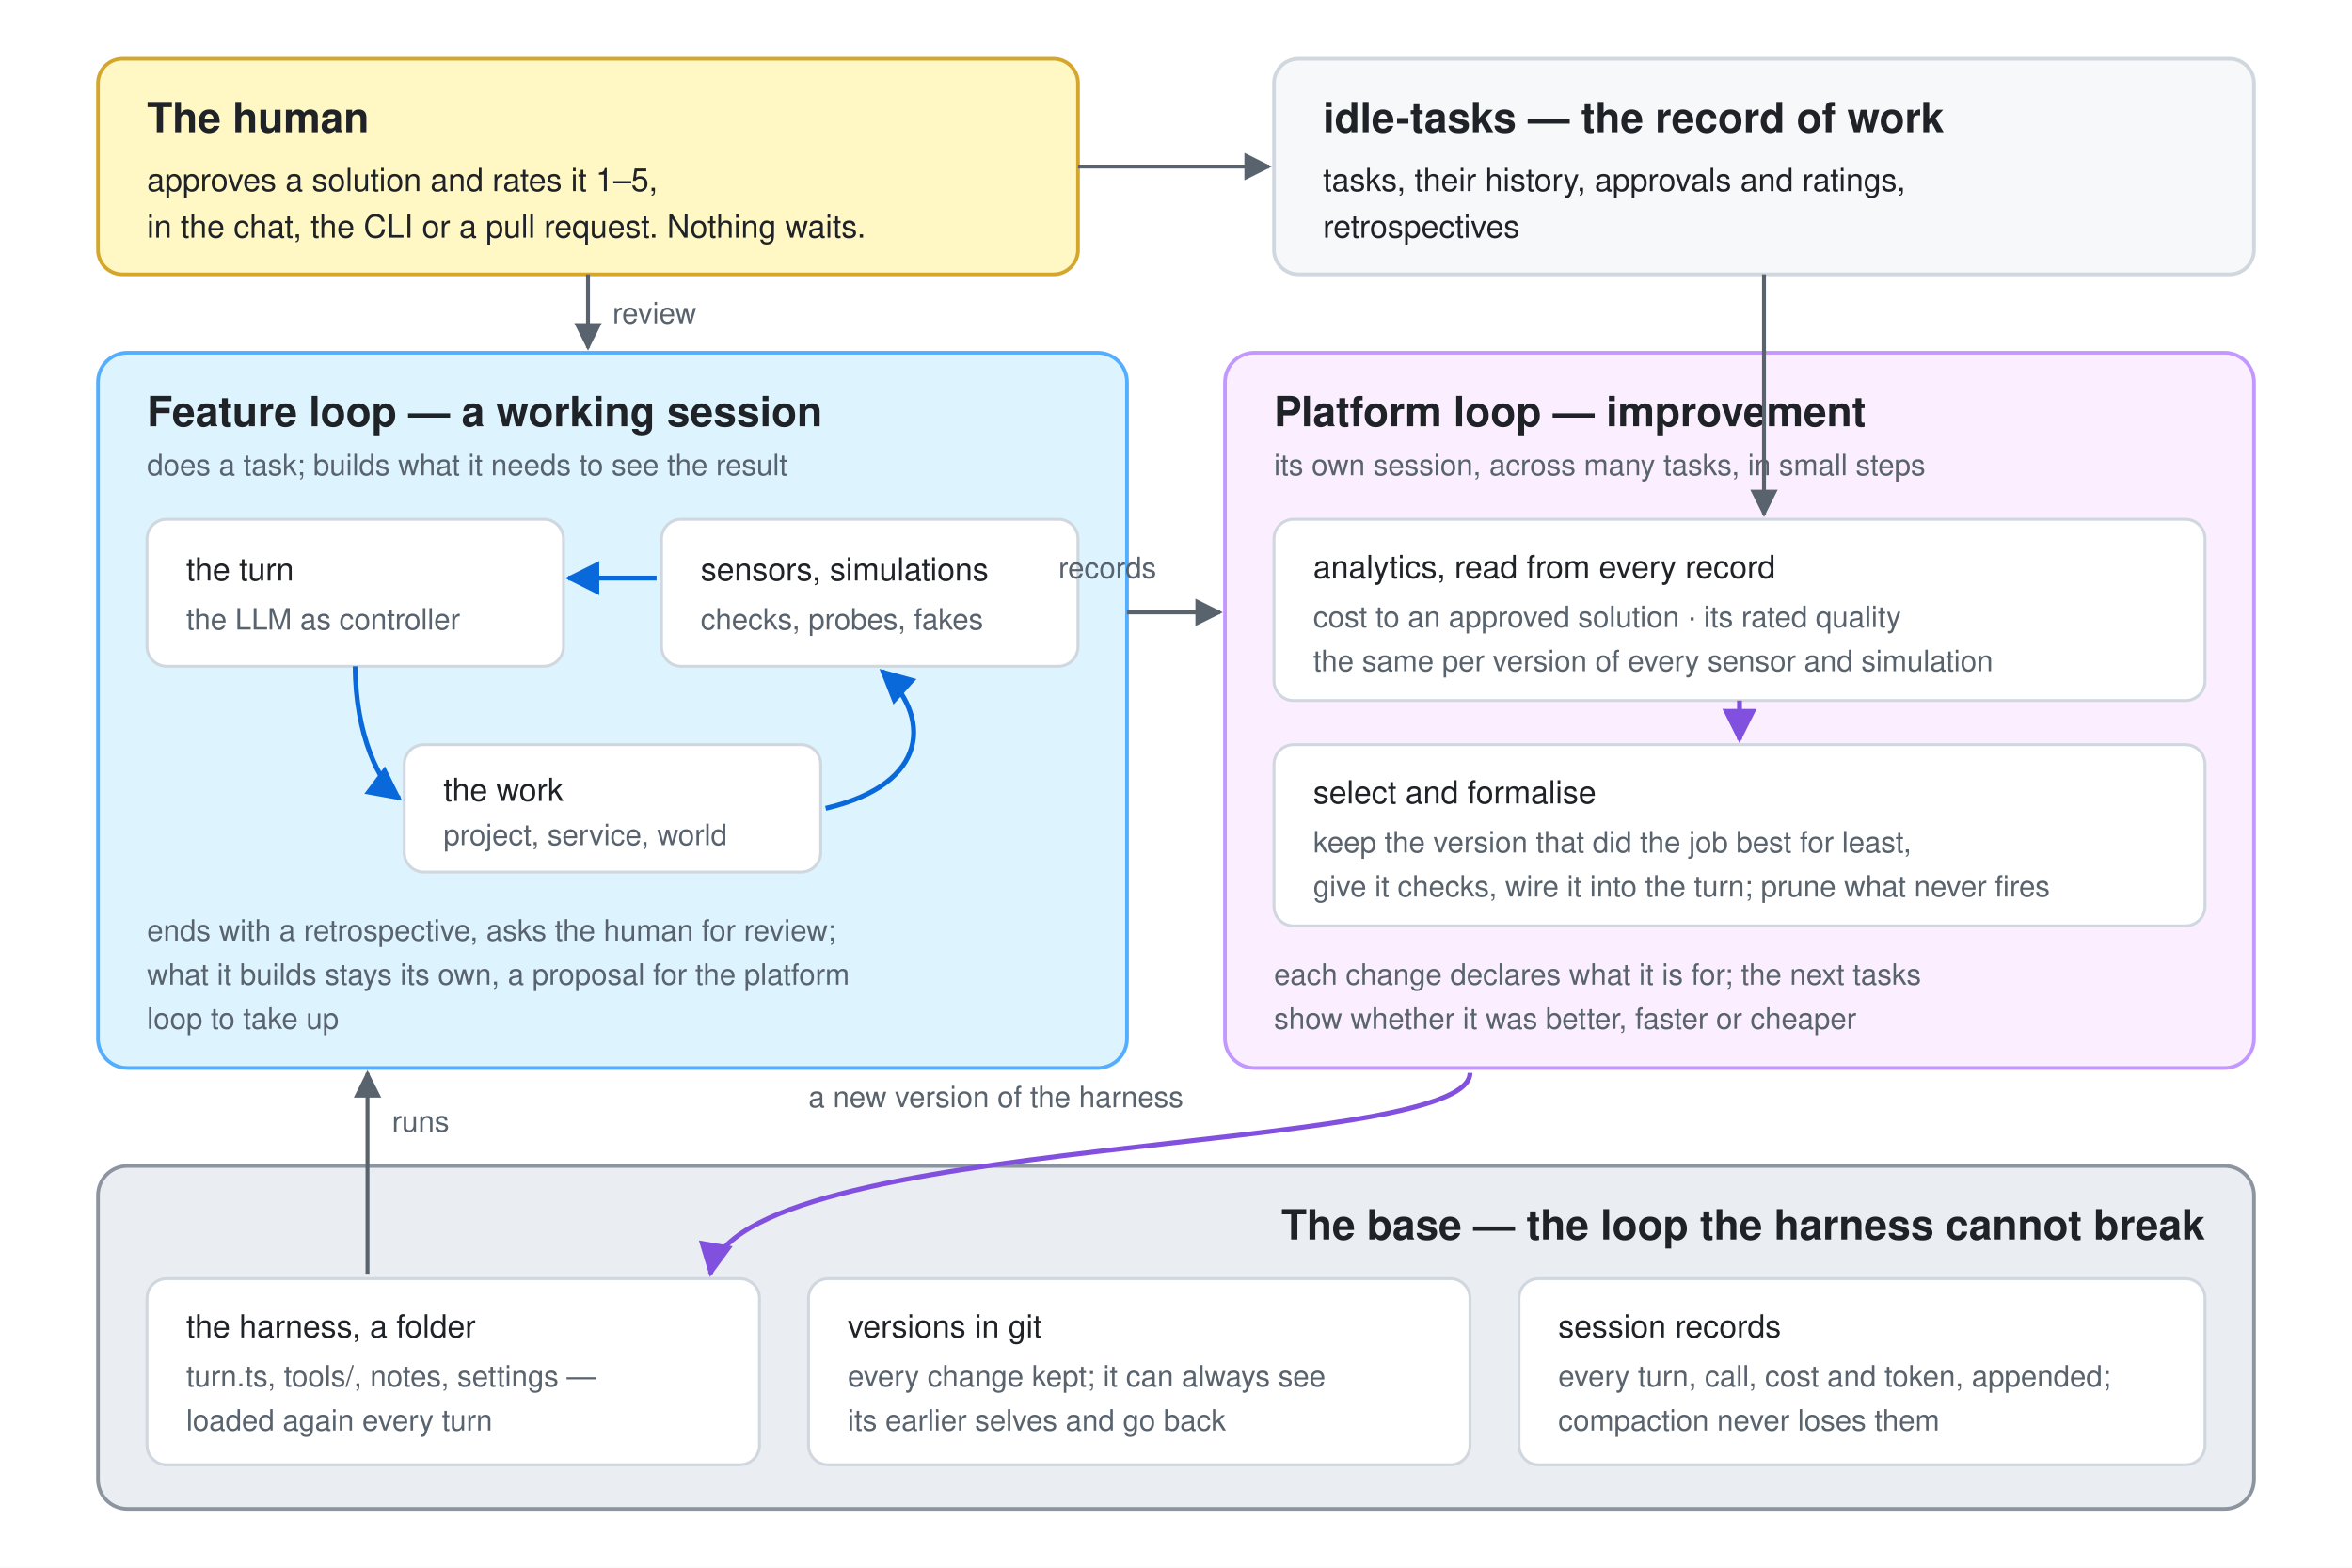
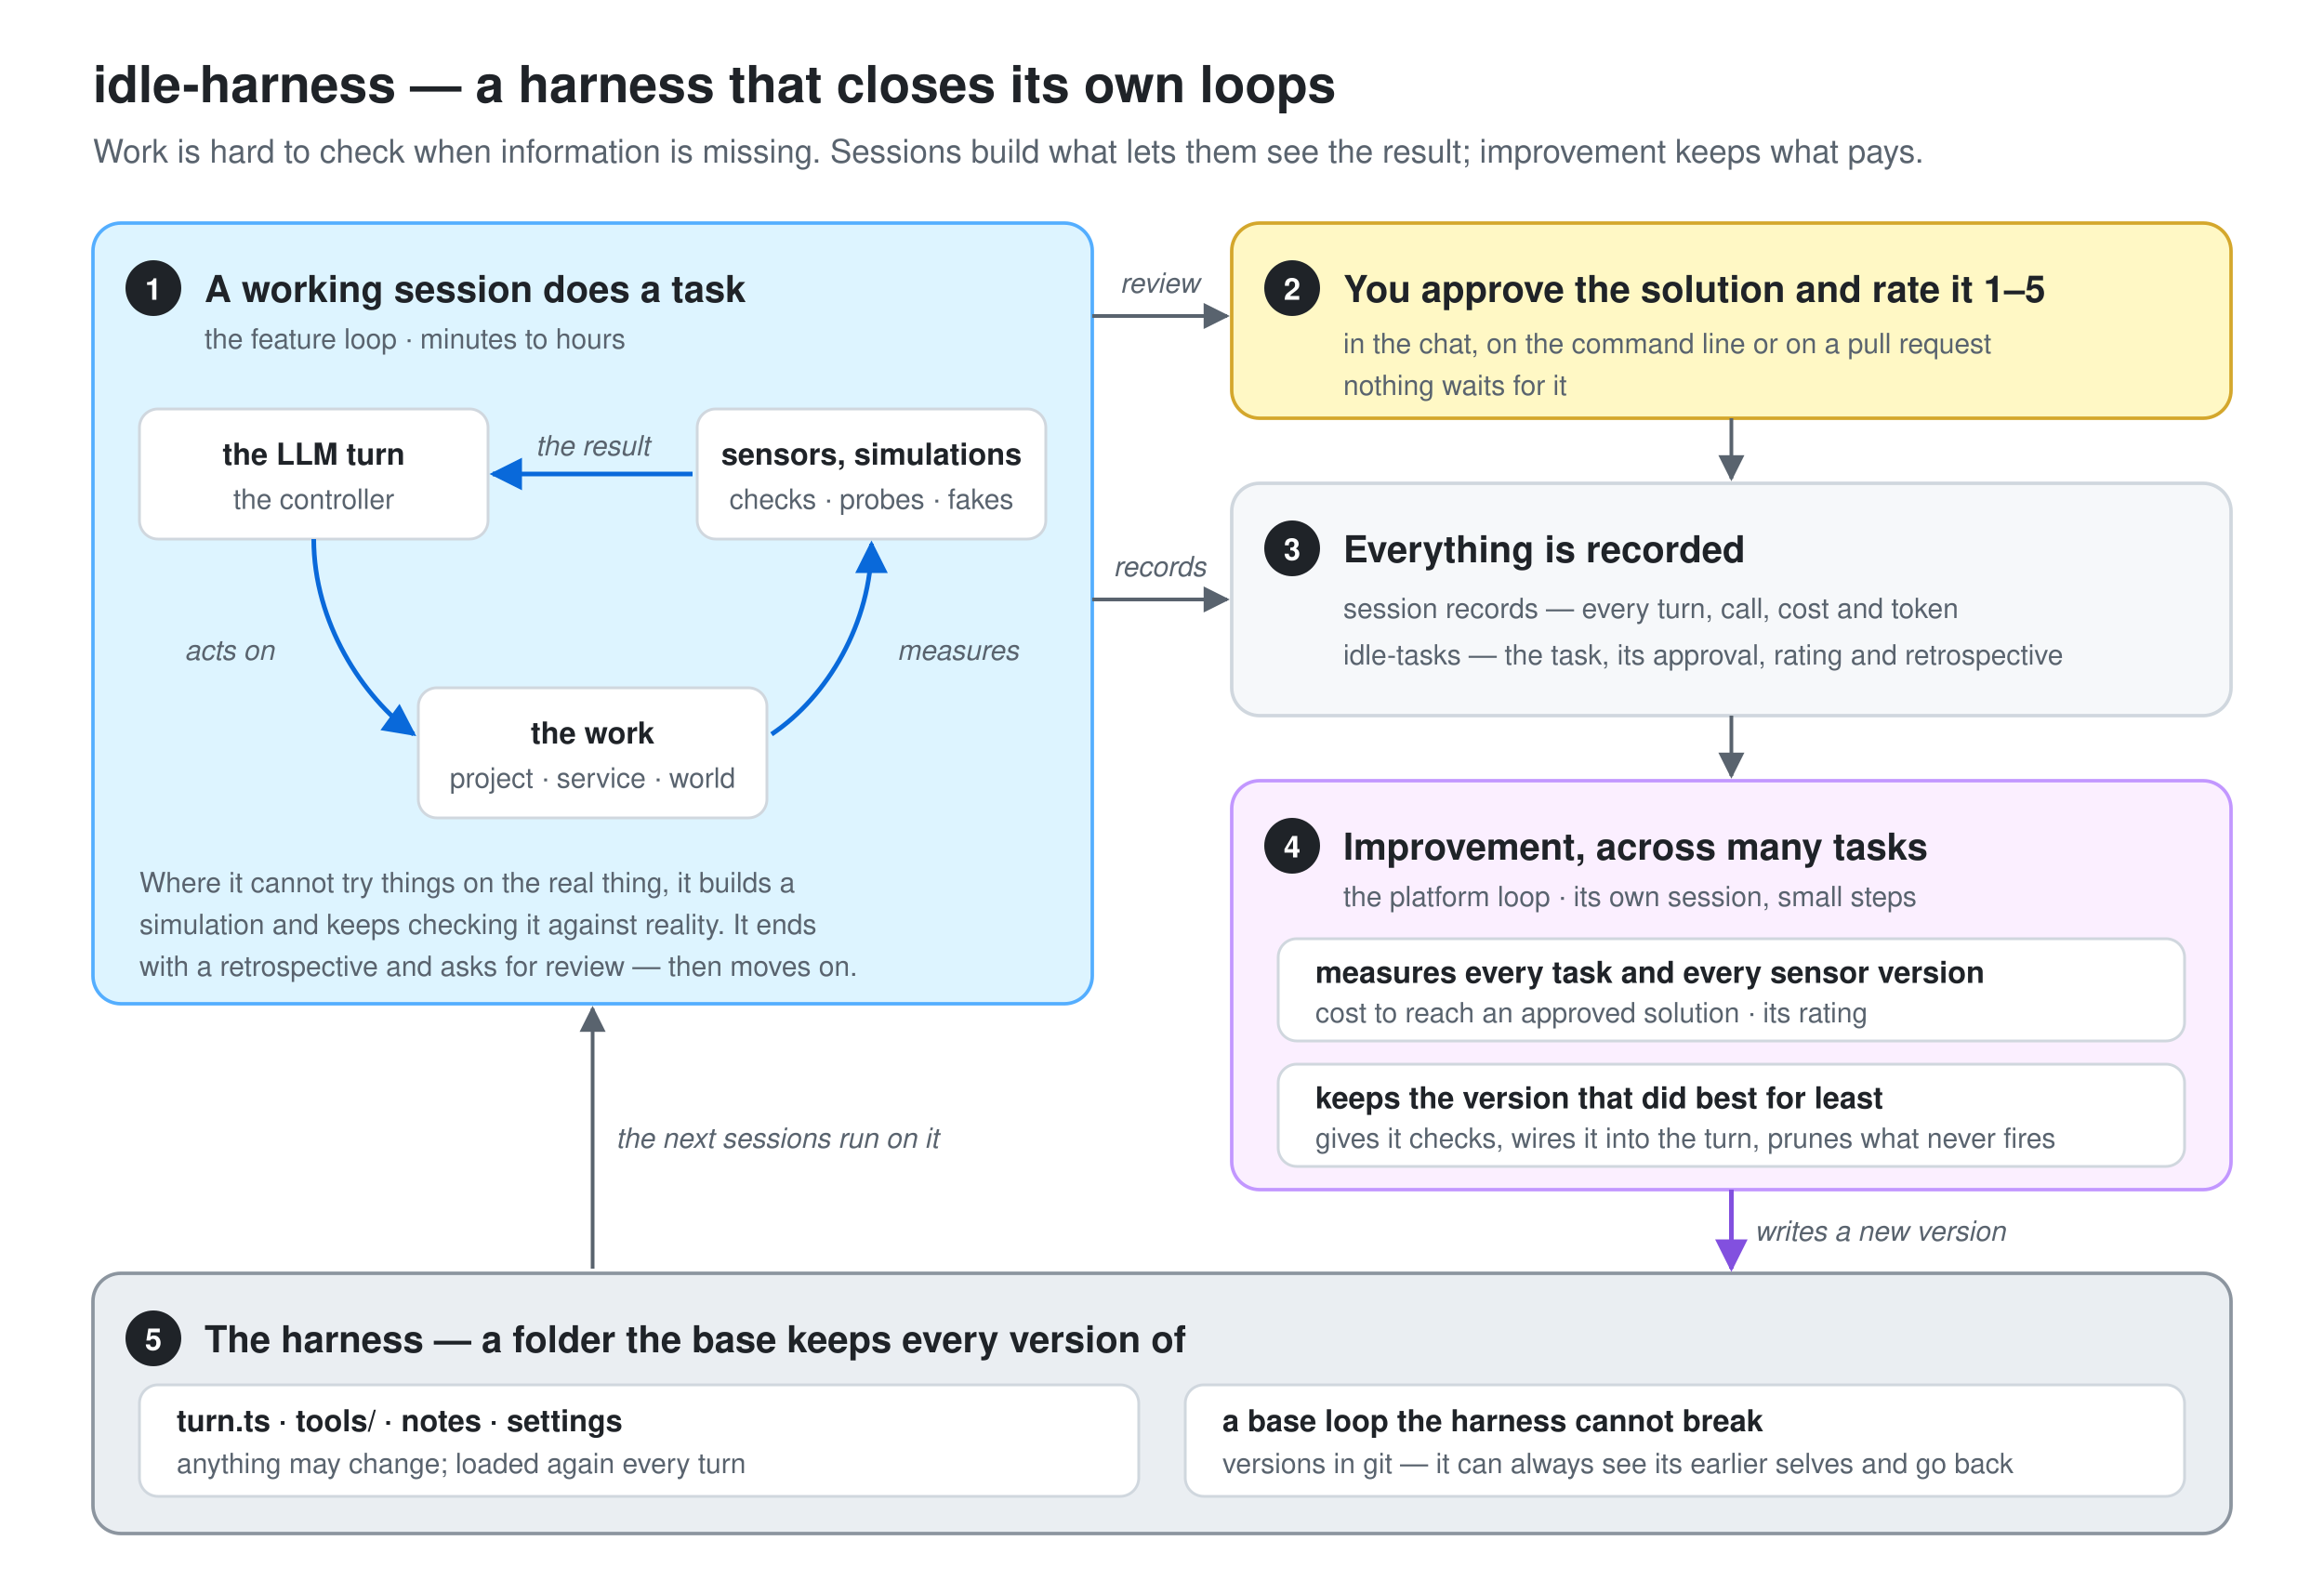
- <svg xmlns="http://www.w3.org/2000/svg" viewBox="0 0 960 640" font-family="-apple-system, BlinkMacSystemFont, 'Segoe UI', Helvetica, Arial, sans-serif" role="img" aria-labelledby="title desc">
+ <svg xmlns="http://www.w3.org/2000/svg" viewBox="0 0 1000 680" font-family="-apple-system, BlinkMacSystemFont, 'Segoe UI', Helvetica, Arial, sans-serif" role="img" aria-label="idle-harness: working sessions build sensors and simulations to see the result of their work; you approve and rate; everything is recorded; improvement keeps the sensors that did best for least and writes them into the harness the next sessions run on.">
  <style>
    .bg { fill: #ffffff; }
-     .box { fill: #f6f8fa; stroke: #d0d7de; stroke-width: 1.5; }
+     .card { fill: #f6f8fa; stroke: #d0d7de; stroke-width: 1.5; }
    .feature { fill: #ddf4ff; stroke: #54aeff; stroke-width: 1.5; }
    .platform { fill: #fbefff; stroke: #c297ff; stroke-width: 1.5; }
    .human { fill: #fff8c5; stroke: #d4a72c; stroke-width: 1.5; }
    .base { fill: #eaeef2; stroke: #8c959f; stroke-width: 1.5; }
-     .inner { fill: #ffffff; stroke: #d0d7de; stroke-width: 1.2; }
-     .h { font-size: 17px; font-weight: 650; fill: #1f2328; }
-     .t { font-size: 13px; fill: #1f2328; }
+     .node { fill: #ffffff; stroke: #d0d7de; stroke-width: 1.2; }
+     .badge { fill: #1f2328; }
+     .badgetext { font-size: 13px; font-weight: 700; fill: #ffffff; }
+     .title { font-size: 22px; font-weight: 700; fill: #1f2328; }
+     .sub { font-size: 14px; fill: #59636e; }
+     .h { font-size: 16px; font-weight: 650; fill: #1f2328; }
+     .t { font-size: 13px; font-weight: 600; fill: #1f2328; }
    .s { font-size: 12px; fill: #59636e; }
-     .arrow { stroke: #59636e; stroke-width: 1.6; fill: none; marker-end: url(#head); }
-     .loop { stroke: #0969da; stroke-width: 2; fill: none; marker-end: url(#headblue); }
-     .loopp { stroke: #8250df; stroke-width: 2; fill: none; marker-end: url(#headpurple); }
-     #head path { fill: #59636e; } #headblue path { fill: #0969da; } #headpurple path { fill: #8250df; }
+     .label { font-size: 12px; font-style: italic; fill: #59636e; }
+     .arrow { stroke: #59636e; stroke-width: 1.6; fill: none; marker-end: url(#grey); }
+     .ctl { stroke: #0969da; stroke-width: 2; fill: none; marker-end: url(#blue); }
+     .plat { stroke: #8250df; stroke-width: 2; fill: none; marker-end: url(#purple); }
+     #grey path { fill: #59636e; } #blue path { fill: #0969da; } #purple path { fill: #8250df; }
    @media (prefers-color-scheme: dark) {
      .bg { fill: #0d1117; }
-       .box { fill: #161b22; stroke: #30363d; }
+       .card { fill: #161b22; stroke: #30363d; }
      .feature { fill: #0c2d6b; stroke: #388bfd; }
      .platform { fill: #2b1a4a; stroke: #a371f7; }
      .human { fill: #3b2e00; stroke: #bb8009; }
      .base { fill: #21262d; stroke: #6e7681; }
-       .inner { fill: #0d1117; stroke: #30363d; }
-       .h, .t { fill: #e6edf3; } .s { fill: #9198a1; }
-       .arrow { stroke: #9198a1; } #head path { fill: #9198a1; }
-       .loop { stroke: #4493f8; } #headblue path { fill: #4493f8; }
-       .loopp { stroke: #ab7df8; } #headpurple path { fill: #ab7df8; }
+       .node { fill: #0d1117; stroke: #30363d; }
+       .badge { fill: #e6edf3; } .badgetext { fill: #0d1117; }
+       .title, .h, .t { fill: #e6edf3; } .sub, .s, .label { fill: #9198a1; }
+       .arrow { stroke: #9198a1; } #grey path { fill: #9198a1; }
+       .ctl { stroke: #4493f8; } #blue path { fill: #4493f8; }
+       .plat { stroke: #ab7df8; } #purple path { fill: #ab7df8; }
    }
  </style>
  <defs>
-     <marker id="head" viewBox="0 0 10 10" refX="9" refY="5" markerWidth="7" markerHeight="7" orient="auto-start-reverse">
+     <marker id="grey" viewBox="0 0 10 10" refX="9" refY="5" markerWidth="7" markerHeight="7" orient="auto-start-reverse">
      <path d="M0,0 L10,5 L0,10 z" />
    </marker>
-     <marker id="headblue" viewBox="0 0 10 10" refX="9" refY="5" markerWidth="7" markerHeight="7" orient="auto-start-reverse">
+     <marker id="blue" viewBox="0 0 10 10" refX="9" refY="5" markerWidth="7" markerHeight="7" orient="auto-start-reverse">
      <path d="M0,0 L10,5 L0,10 z" />
    </marker>
-     <marker id="headpurple" viewBox="0 0 10 10" refX="9" refY="5" markerWidth="7" markerHeight="7" orient="auto-start-reverse">
+     <marker id="purple" viewBox="0 0 10 10" refX="9" refY="5" markerWidth="7" markerHeight="7" orient="auto-start-reverse">
      <path d="M0,0 L10,5 L0,10 z" />
    </marker>
  </defs>
-   <rect class="bg" x="0" y="0" width="960" height="640" />
-   <rect class="human" x="40" y="24" width="400" height="88" rx="10" />
-   <text class="h" x="60" y="54">The human</text>
-   <text class="t" x="60" y="78">approves a solution and rates it 1–5,</text>
-   <text class="t" x="60" y="97">in the chat, the CLI or a pull request. Nothing waits.</text>
-   <rect class="box" x="520" y="24" width="400" height="88" rx="10" />
-   <text class="h" x="540" y="54">idle-tasks — the record of work</text>
-   <text class="t" x="540" y="78">tasks, their history, approvals and ratings,</text>
-   <text class="t" x="540" y="97">retrospectives</text>
-   <path class="arrow" d="M440,68 L518,68" />
-   <rect class="feature" x="40" y="144" width="420" height="292" rx="12" />
-   <text class="h" x="60" y="174">Feature loop — a working session</text>
-   <text class="s" x="60" y="194">does a task; builds what it needs to see the result</text>
-   <rect class="inner" x="60" y="212" width="170" height="60" rx="8" />
-   <text class="t" x="76" y="237">the turn</text>
-   <text class="s" x="76" y="257">the LLM as controller</text>
-   <rect class="inner" x="270" y="212" width="170" height="60" rx="8" />
-   <text class="t" x="286" y="237">sensors, simulations</text>
-   <text class="s" x="286" y="257">checks, probes, fakes</text>
-   <rect class="inner" x="165" y="304" width="170" height="52" rx="8" />
-   <text class="t" x="181" y="327">the work</text>
-   <text class="s" x="181" y="345">project, service, world</text>
-   <path class="loop" d="M145,272 C145,300 155,320 163,326" />
-   <path class="loop" d="M337,330 C380,320 380,292 360,274" />
-   <path class="loop" d="M268,236 L232,236" />
-   <text class="s" x="60" y="384">ends with a retrospective, asks the human for review;</text>
-   <text class="s" x="60" y="402">what it builds stays its own, a proposal for the platform</text>
-   <text class="s" x="60" y="420">loop to take up</text>
-   <rect class="platform" x="500" y="144" width="420" height="292" rx="12" />
-   <text class="h" x="520" y="174">Platform loop — improvement</text>
-   <text class="s" x="520" y="194">its own session, across many tasks, in small steps</text>
-   <rect class="inner" x="520" y="212" width="380" height="74" rx="8" />
-   <text class="t" x="536" y="236">analytics, read from every record</text>
-   <text class="s" x="536" y="256">cost to an approved solution · its rated quality</text>
-   <text class="s" x="536" y="274">the same per version of every sensor and simulation</text>
-   <rect class="inner" x="520" y="304" width="380" height="74" rx="8" />
-   <text class="t" x="536" y="328">select and formalise</text>
-   <text class="s" x="536" y="348">keep the version that did the job best for least,</text>
-   <text class="s" x="536" y="366">give it checks, wire it into the turn; prune what never fires</text>
-   <path class="loopp" d="M710,286 L710,302" />
-   <text class="s" x="520" y="402">each change declares what it is for; the next tasks</text>
-   <text class="s" x="520" y="420">show whether it was better, faster or cheaper</text>
-   <path class="arrow" d="M460,250 C480,250 490,250 498,250" />
-   <text class="s" x="452" y="236" text-anchor="middle">records</text>
-   <path class="arrow" d="M720,112 L720,210" />
-   <path class="arrow" d="M240,112 L240,142" />
-   <text class="s" x="250" y="132">review</text>
-   <rect class="base" x="40" y="476" width="880" height="140" rx="12" />
-   <text class="h" x="900" y="506" text-anchor="end">The base — the loop the harness cannot break</text>
-   <rect class="inner" x="60" y="522" width="250" height="76" rx="8" />
-   <text class="t" x="76" y="546">the harness, a folder</text>
-   <text class="s" x="76" y="566">turn.ts, tools/, notes, settings —</text>
-   <text class="s" x="76" y="584">loaded again every turn</text>
-   <rect class="inner" x="330" y="522" width="270" height="76" rx="8" />
-   <text class="t" x="346" y="546">versions in git</text>
-   <text class="s" x="346" y="566">every change kept; it can always see</text>
-   <text class="s" x="346" y="584">its earlier selves and go back</text>
-   <rect class="inner" x="620" y="522" width="280" height="76" rx="8" />
-   <text class="t" x="636" y="546">session records</text>
-   <text class="s" x="636" y="566">every turn, call, cost and token, appended;</text>
-   <text class="s" x="636" y="584">compaction never loses them</text>
-   <path class="arrow" d="M150,520 L150,438" />
-   <text class="s" x="160" y="462">runs</text>
-   <path class="loopp" d="M600,438 C600,472 300,462 290,520" />
-   <text class="s" x="330" y="452">a new version of the harness</text>
+   <rect class="bg" x="0" y="0" width="1000" height="680" />
+   <text class="title" x="40" y="44">idle-harness — a harness that closes its own loops</text>
+   <text class="sub" x="40" y="70">Work is hard to check when information is missing. Sessions build what lets them see the result; improvement keeps what pays.</text>
+   <rect class="feature" x="40" y="96" width="430" height="336" rx="12" />
+   <circle class="badge" cx="66" cy="124" r="12" />
+   <text class="badgetext" x="66" y="129" text-anchor="middle">1</text>
+   <text class="h" x="88" y="130">A working session does a task</text>
+   <text class="s" x="88" y="150">the feature loop · minutes to hours</text>
+   <rect class="node" x="60" y="176" width="150" height="56" rx="8" />
+   <text class="t" x="135" y="200" text-anchor="middle">the LLM turn</text>
+   <text class="s" x="135" y="219" text-anchor="middle">the controller</text>
+   <rect class="node" x="300" y="176" width="150" height="56" rx="8" />
+   <text class="t" x="375" y="200" text-anchor="middle">sensors, simulations</text>
+   <text class="s" x="375" y="219" text-anchor="middle">checks · probes · fakes</text>
+   <rect class="node" x="180" y="296" width="150" height="56" rx="8" />
+   <text class="t" x="255" y="320" text-anchor="middle">the work</text>
+   <text class="s" x="255" y="339" text-anchor="middle">project · service · world</text>
+   <path class="ctl" d="M135,232 C135,268 156,300 178,316" />
+   <text class="label" x="118" y="284" text-anchor="end">acts on</text>
+   <path class="ctl" d="M332,316 C356,300 375,268 375,234" />
+   <text class="label" x="386" y="284">measures</text>
+   <path class="ctl" d="M298,204 L212,204" />
+   <text class="label" x="255" y="196" text-anchor="middle">the result</text>
+   <text class="s" x="60" y="384">Where it cannot try things on the real thing, it builds a</text>
+   <text class="s" x="60" y="402">simulation and keeps checking it against reality. It ends</text>
+   <text class="s" x="60" y="420">with a retrospective and asks for review — then moves on.</text>
+   <rect class="human" x="530" y="96" width="430" height="84" rx="12" />
+   <circle class="badge" cx="556" cy="124" r="12" />
+   <text class="badgetext" x="556" y="129" text-anchor="middle">2</text>
+   <text class="h" x="578" y="130">You approve the solution and rate it 1–5</text>
+   <text class="s" x="578" y="152">in the chat, on the command line or on a pull request</text>
+   <text class="s" x="578" y="170">nothing waits for it</text>
+   <path class="arrow" d="M470,136 L528,136" />
+   <text class="label" x="499" y="126" text-anchor="middle">review</text>
+   <rect class="card" x="530" y="208" width="430" height="100" rx="12" />
+   <circle class="badge" cx="556" cy="236" r="12" />
+   <text class="badgetext" x="556" y="241" text-anchor="middle">3</text>
+   <text class="h" x="578" y="242">Everything is recorded</text>
+   <text class="s" x="578" y="266">session records — every turn, call, cost and token</text>
+   <text class="s" x="578" y="286">idle-tasks — the task, its approval, rating and retrospective</text>
+   <path class="arrow" d="M470,258 L528,258" />
+   <text class="label" x="499" y="248" text-anchor="middle">records</text>
+   <path class="arrow" d="M745,180 L745,206" />
+   <rect class="platform" x="530" y="336" width="430" height="176" rx="12" />
+   <circle class="badge" cx="556" cy="364" r="12" />
+   <text class="badgetext" x="556" y="369" text-anchor="middle">4</text>
+   <text class="h" x="578" y="370">Improvement, across many tasks</text>
+   <text class="s" x="578" y="390">the platform loop · its own session, small steps</text>
+   <path class="arrow" d="M745,308 L745,334" />
+   <rect class="node" x="550" y="404" width="390" height="44" rx="8" />
+   <text class="t" x="566" y="423">measures every task and every sensor version</text>
+   <text class="s" x="566" y="440">cost to reach an approved solution · its rating</text>
+   <rect class="node" x="550" y="458" width="390" height="44" rx="8" />
+   <text class="t" x="566" y="477">keeps the version that did best for least</text>
+   <text class="s" x="566" y="494">gives it checks, wires it into the turn, prunes what never fires</text>
+   <rect class="base" x="40" y="548" width="920" height="112" rx="12" />
+   <circle class="badge" cx="66" cy="576" r="12" />
+   <text class="badgetext" x="66" y="581" text-anchor="middle">5</text>
+   <text class="h" x="88" y="582">The harness — a folder the base keeps every version of</text>
+   <rect class="node" x="60" y="596" width="430" height="48" rx="8" />
+   <text class="t" x="76" y="616">turn.ts · tools/ · notes · settings</text>
+   <text class="s" x="76" y="634">anything may change; loaded again every turn</text>
+   <rect class="node" x="510" y="596" width="430" height="48" rx="8" />
+   <text class="t" x="526" y="616">a base loop the harness cannot break</text>
+   <text class="s" x="526" y="634">versions in git — it can always see its earlier selves and go back</text>
+   <path class="plat" d="M745,512 L745,546" />
+   <text class="label" x="755" y="534">writes a new version</text>
+   <path class="arrow" d="M255,546 L255,434" />
+   <text class="label" x="265" y="494">the next sessions run on it</text>
</svg>
